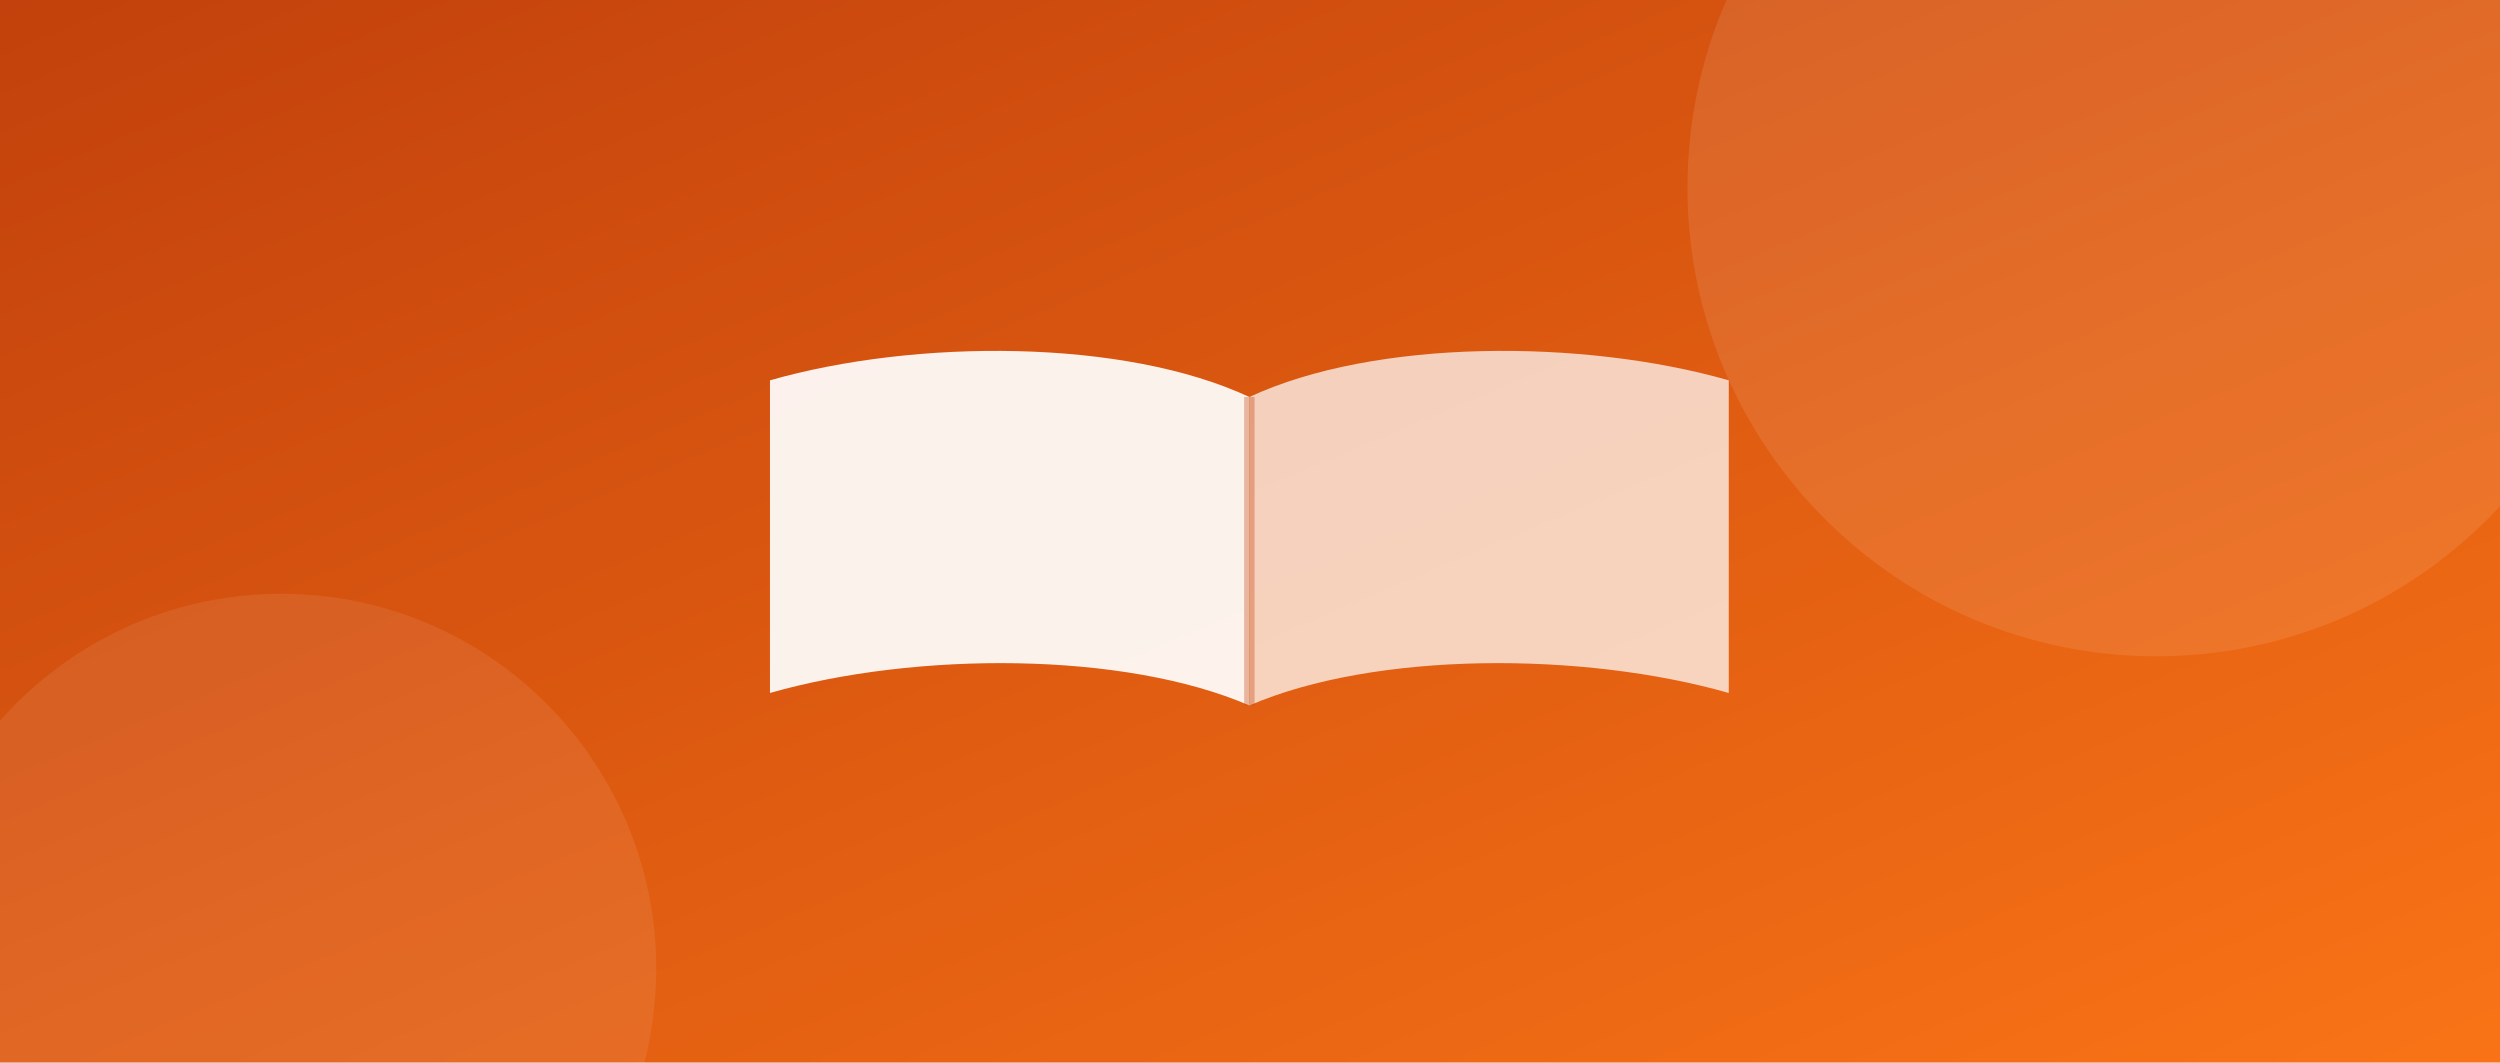
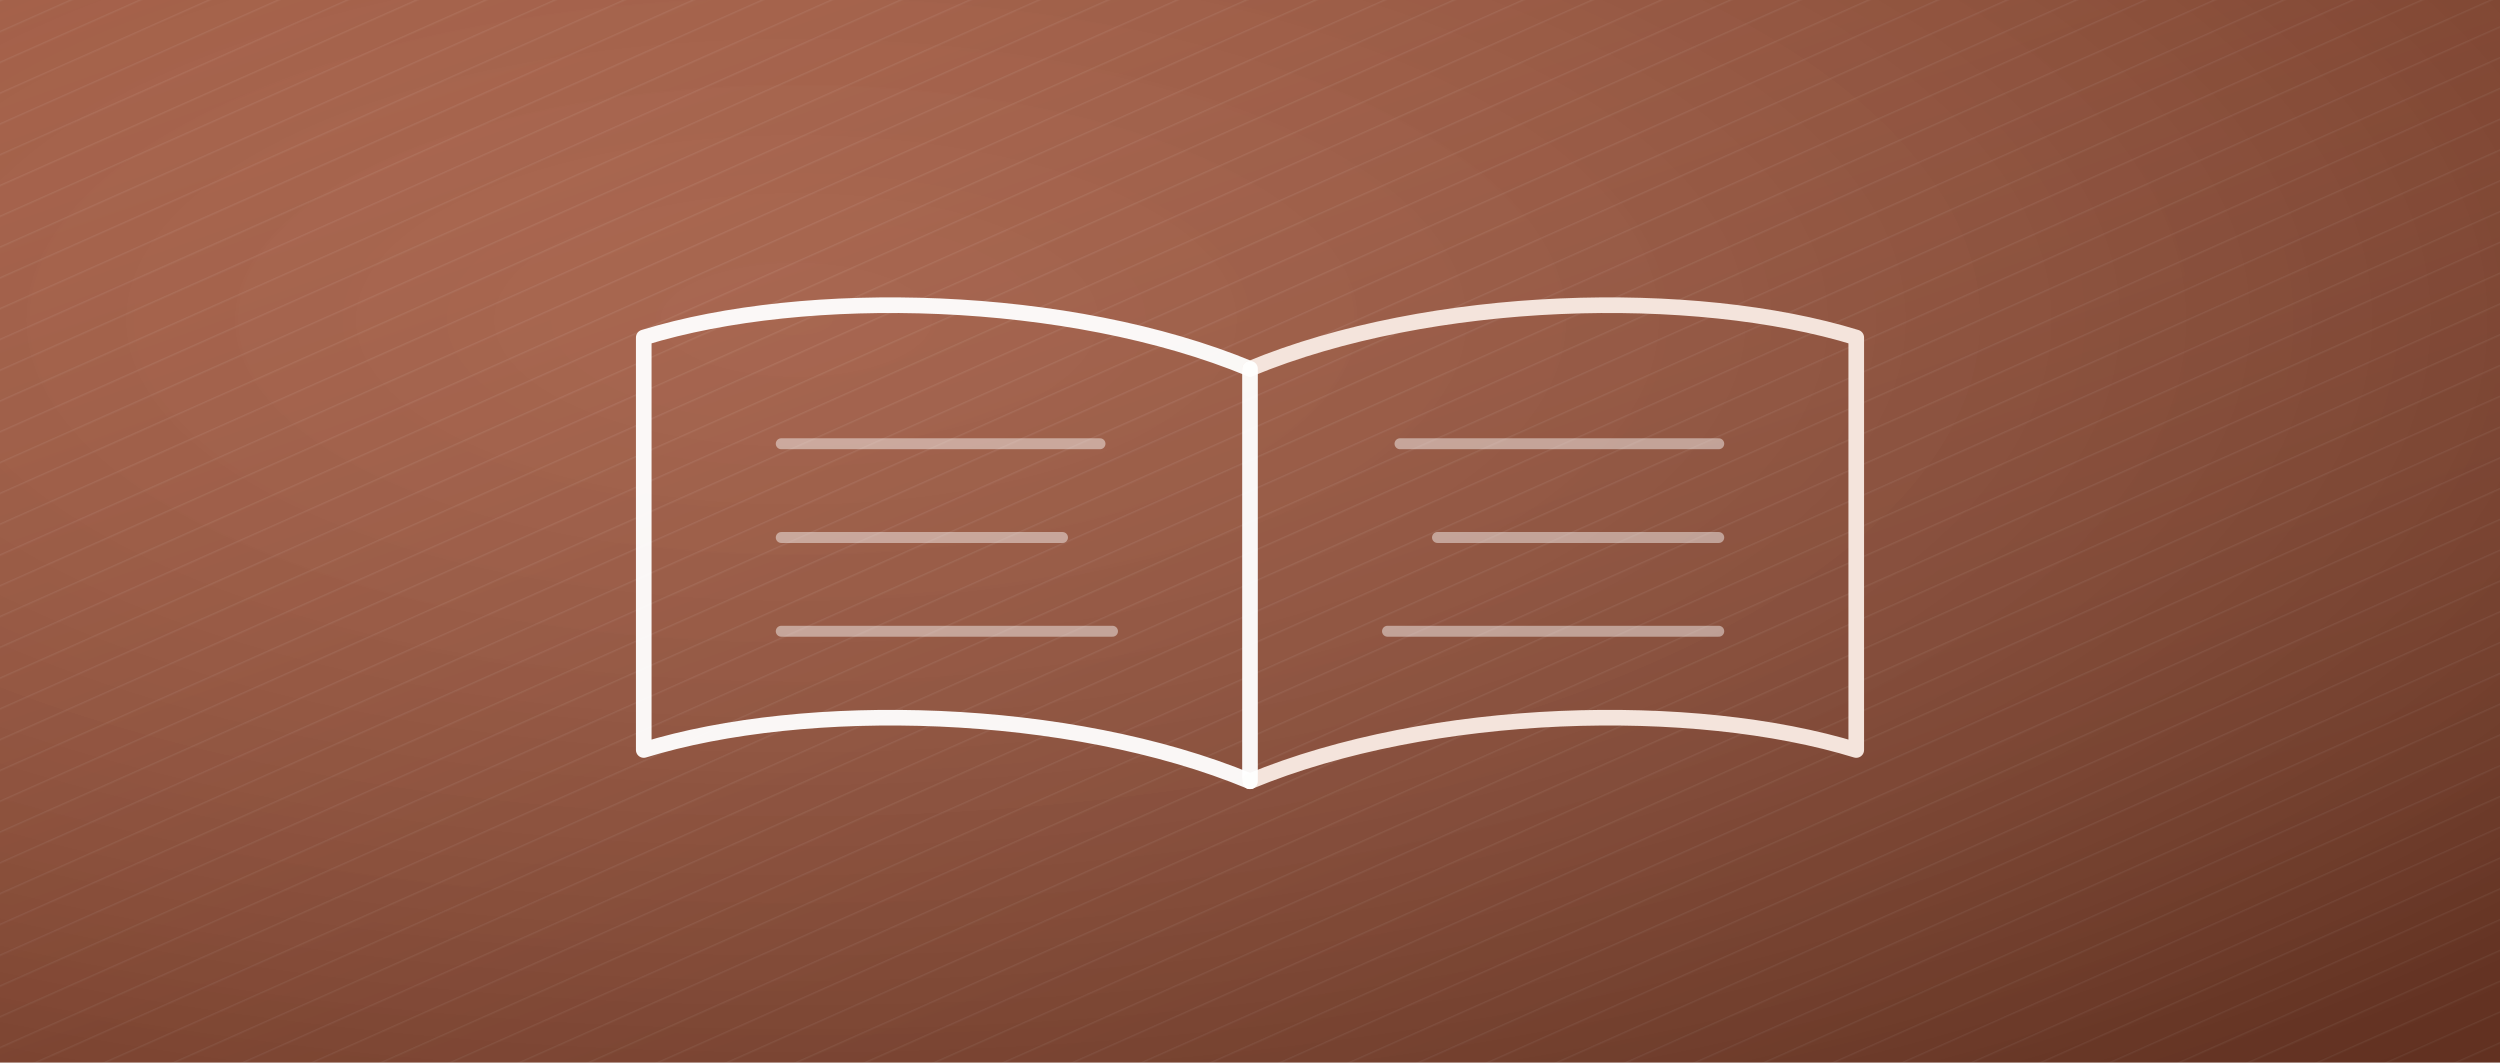
- <svg xmlns="http://www.w3.org/2000/svg" viewBox="0 0 800 340" width="800" height="340" role="img" aria-label="">
+ <svg xmlns="http://www.w3.org/2000/svg" viewBox="0 0 800 340" width="800" height="340" role="img" aria-label="An open book with lines of text on both pages">
  <defs>
-     <linearGradient id="g" x1="0" y1="0" x2="1" y2="1">
-       <stop offset="0%" stop-color="#c2410c" />
-       <stop offset="100%" stop-color="#f97316" />
+     <linearGradient id="g" x1="0" y1="0" x2="0.85" y2="1">
+       <stop offset="0%" stop-color="#a9583c" />
+       <stop offset="100%" stop-color="#7d3f2a" />
    </linearGradient>
+     <pattern id="rule" width="9" height="9" patternUnits="userSpaceOnUse" patternTransform="rotate(-24)">
+       <path d="M0 0 H9" stroke="#ffffff" stroke-width="1" opacity="0.07" />
+     </pattern>
+     <radialGradient id="vig" cx="0.32" cy="0.3" r="0.95">
+       <stop offset="0%" stop-color="#ffffff" stop-opacity="0.13" />
+       <stop offset="100%" stop-color="#000000" stop-opacity="0.22" />
+     </radialGradient>
  </defs>
  <rect width="800" height="340" fill="url(#g)" />
-   <circle cx="690" cy="60" r="150" fill="#ffffff" opacity="0.10" />
-   <circle cx="90" cy="310" r="120" fill="#ffffff" opacity="0.08" />
-   <g transform="translate(133, 47) scale(0.667)">
-     <path d="M400 120 C 340 92, 240 92, 170 112 L 170 262 C 240 242, 340 242, 400 268 Z" fill="#ffffff" opacity="0.92" />
-     <path d="M400 120 C 460 92, 560 92, 630 112 L 630 262 C 560 242, 460 242, 400 268 Z" fill="#ffffff" opacity="0.72" />
-     <path d="M400 120 L 400 268" stroke="#c2410c" stroke-width="5" opacity="0.35" />
+   <rect width="800" height="340" fill="url(#rule)" />
+   <rect width="800" height="340" fill="url(#vig)" />
+   <g fill="none" stroke-linecap="round" stroke-linejoin="round">
+     <path d="M400 118 C 342 94, 258 92, 206 108 L 206 240 C 258 224, 342 226, 400 250" stroke="rgba(255,255,255,.95)" stroke-width="5" />
+     <path d="M400 118 C 458 94, 542 92, 594 108 L 594 240 C 542 224, 458 226, 400 250" stroke="#f4e4dc" stroke-width="5" />
+     <path d="M400 118 V 250" stroke="rgba(255,255,255,.95)" stroke-width="5" />
+     <path d="M250 142 H 352 M250 172 H 340 M250 202 H 356" stroke="rgba(255,255,255,.45)" stroke-width="3.5" />
+     <path d="M448 142 H 550 M460 172 H 550 M444 202 H 550" stroke="rgba(255,255,255,.45)" stroke-width="3.5" />
  </g>
</svg>
